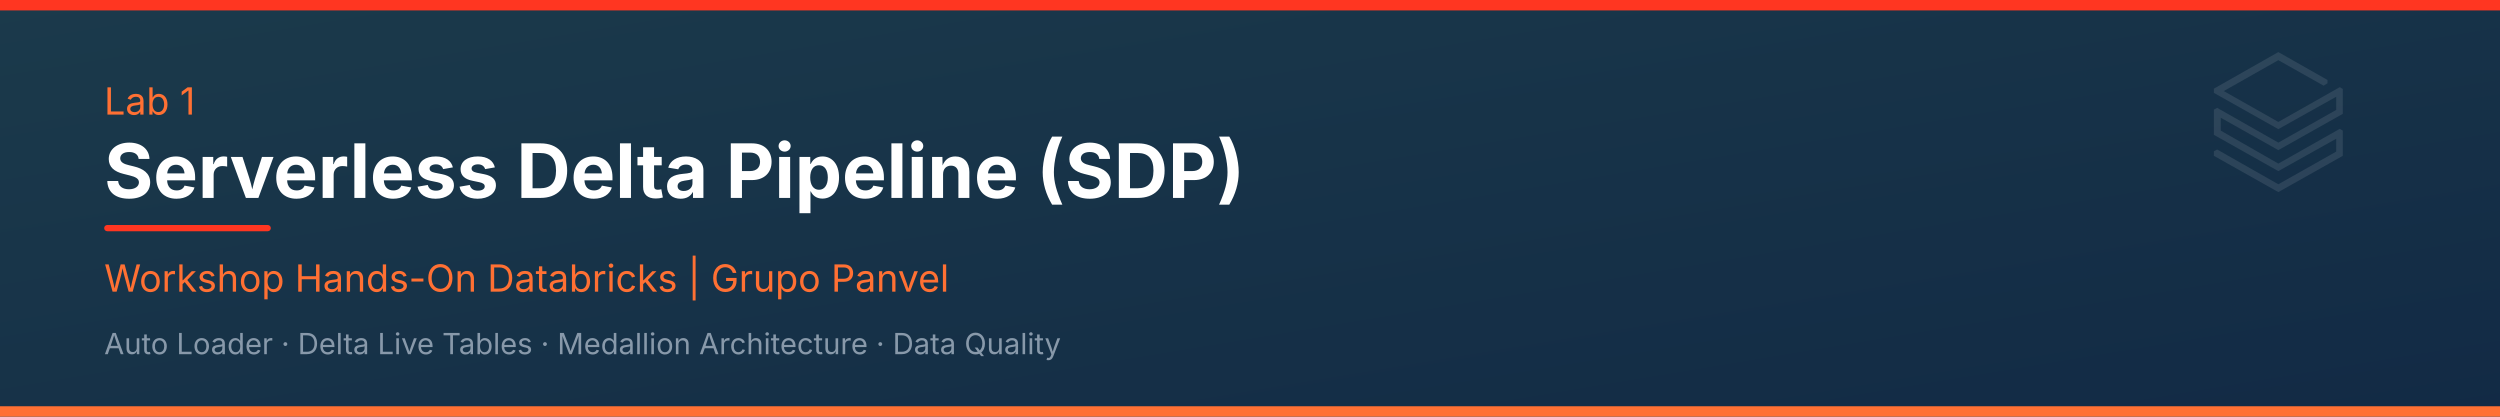
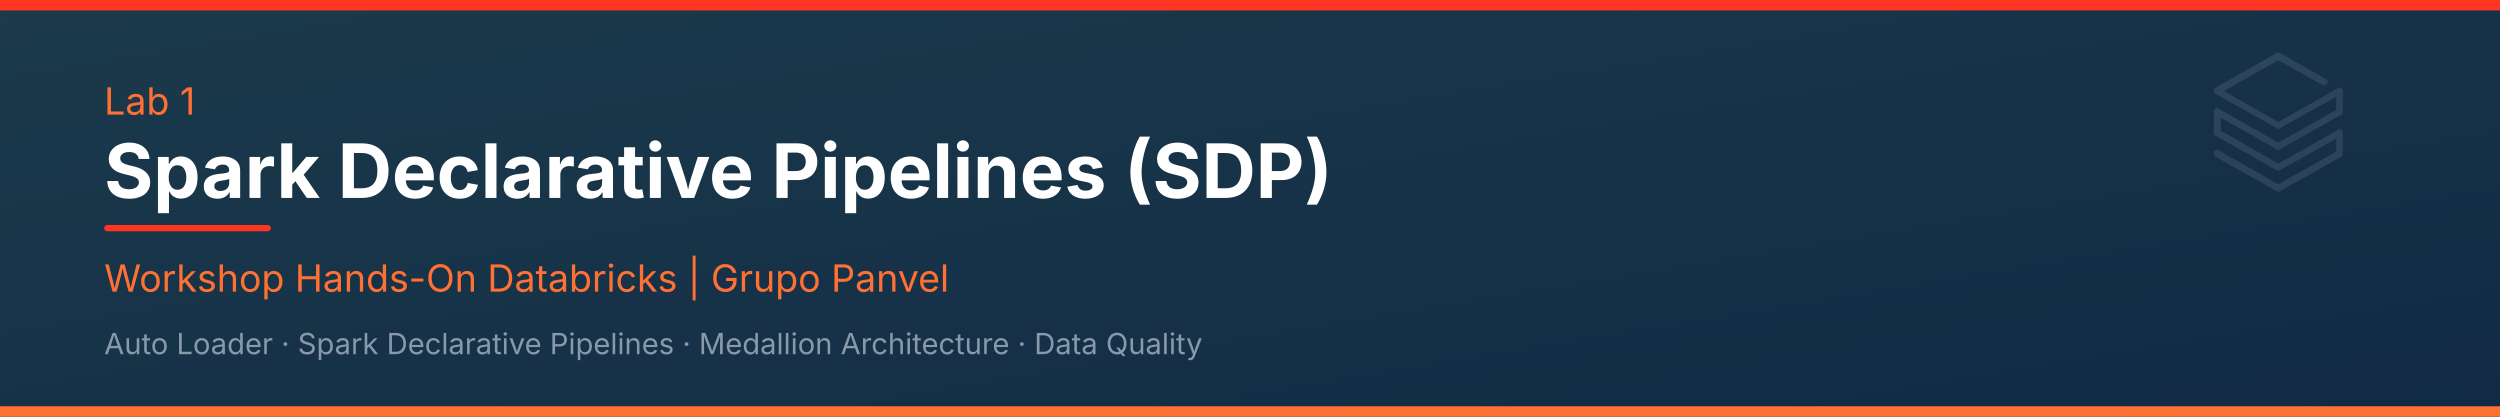
<svg xmlns="http://www.w3.org/2000/svg" width="1200" height="200" viewBox="0 0 1200 200">
  <defs>
    <linearGradient id="bg" x1="0%" y1="0%" x2="100%" y2="100%">
      <stop offset="0%" style="stop-color:#1B3A4B;stop-opacity:1" />
      <stop offset="100%" style="stop-color:#122A45;stop-opacity:1" />
    </linearGradient>
  </defs>
  <rect width="1200" height="200" fill="url(#bg)" />
  <rect width="1200" height="5" fill="#FF3621" />
  <rect x="0" y="195" width="1200" height="5" fill="#FF7033" />
  <g transform="translate(1060,25) scale(2.8)" opacity="0.10">
    <path fill="white" d="M.95 14.184L12 20.403l9.919-5.55v2.21L12 22.662l-10.484-5.96-.565.308v.77L12 24l11.05-6.218v-4.317l-.515-.309L12 19.118l-9.867-5.653v-2.21L12 16.805l11.05-6.218V6.32l-.515-.308L12 11.974 2.647 6.681 12 1.388l7.76 4.368.668-.411v-.566L12 0 .95 6.27v.72L12 13.207l9.919-5.55v2.26L12 15.52 1.516 9.56l-.565.308Z" />
  </g>
  <text x="50" y="55" font-family="Inter, Helvetica, Arial, sans-serif" font-size="18" font-weight="400" fill="#FF7033">Lab 1</text>
-   <text x="50" y="95" font-family="Inter, Helvetica, Arial, sans-serif" font-size="36" font-weight="700" fill="white">Serverless Delta Pipeline (SDP)</text>
+   <text x="50" y="95" font-family="Inter, Helvetica, Arial, sans-serif" font-size="36" font-weight="700" fill="white">Spark Declarative Pipelines (SDP)</text>
  <rect x="50" y="108" width="80" height="3" rx="1.5" fill="#FF3621" />
  <text x="50" y="140" font-family="Inter, Helvetica, Arial, sans-serif" font-size="18" font-weight="400" fill="#FF7033">Workshop Hands-On Databricks | Grupo Panvel</text>
-   <text x="50" y="170" font-family="Inter, Helvetica, Arial, sans-serif" font-size="14" font-weight="400" fill="#8899AA">Auto Loader · Delta Live Tables · Medallion Architecture · Data Quality</text>
+   <text x="50" y="170" font-family="Inter, Helvetica, Arial, sans-serif" font-size="14" font-weight="400" fill="#8899AA">Auto Loader · Spark Declarative Pipelines · Medallion Architecture · Data Quality</text>
</svg>
